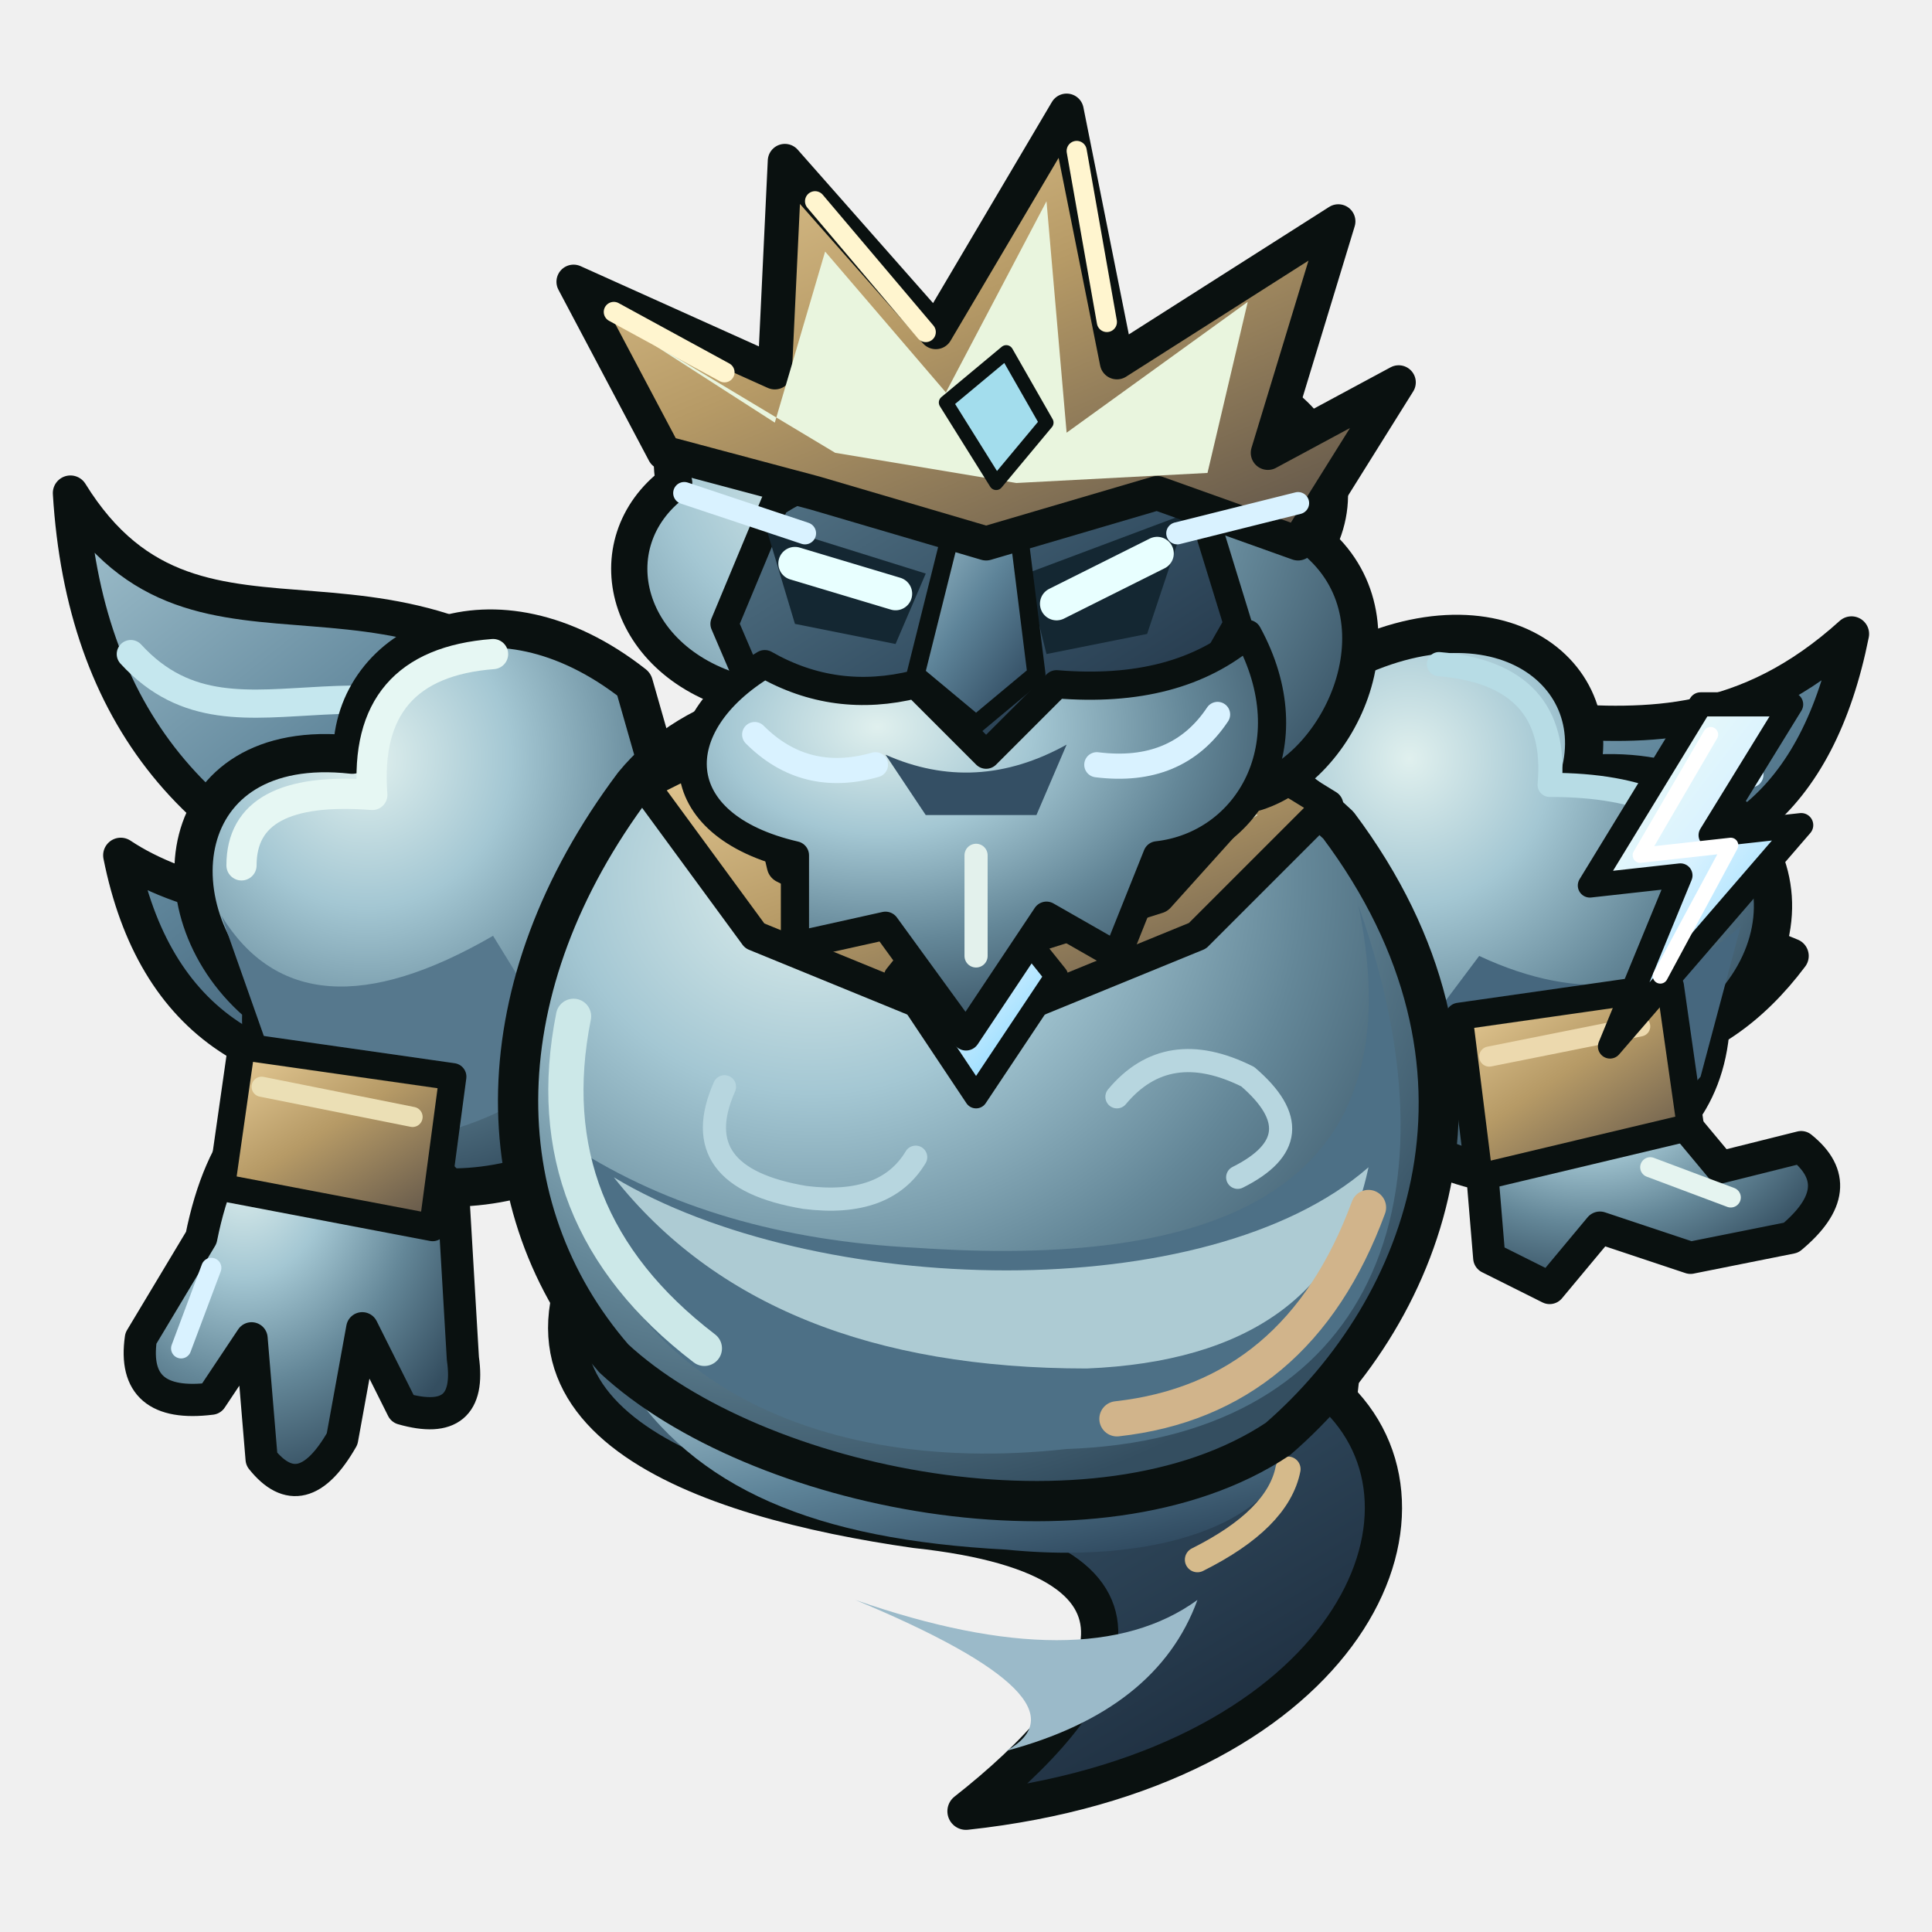
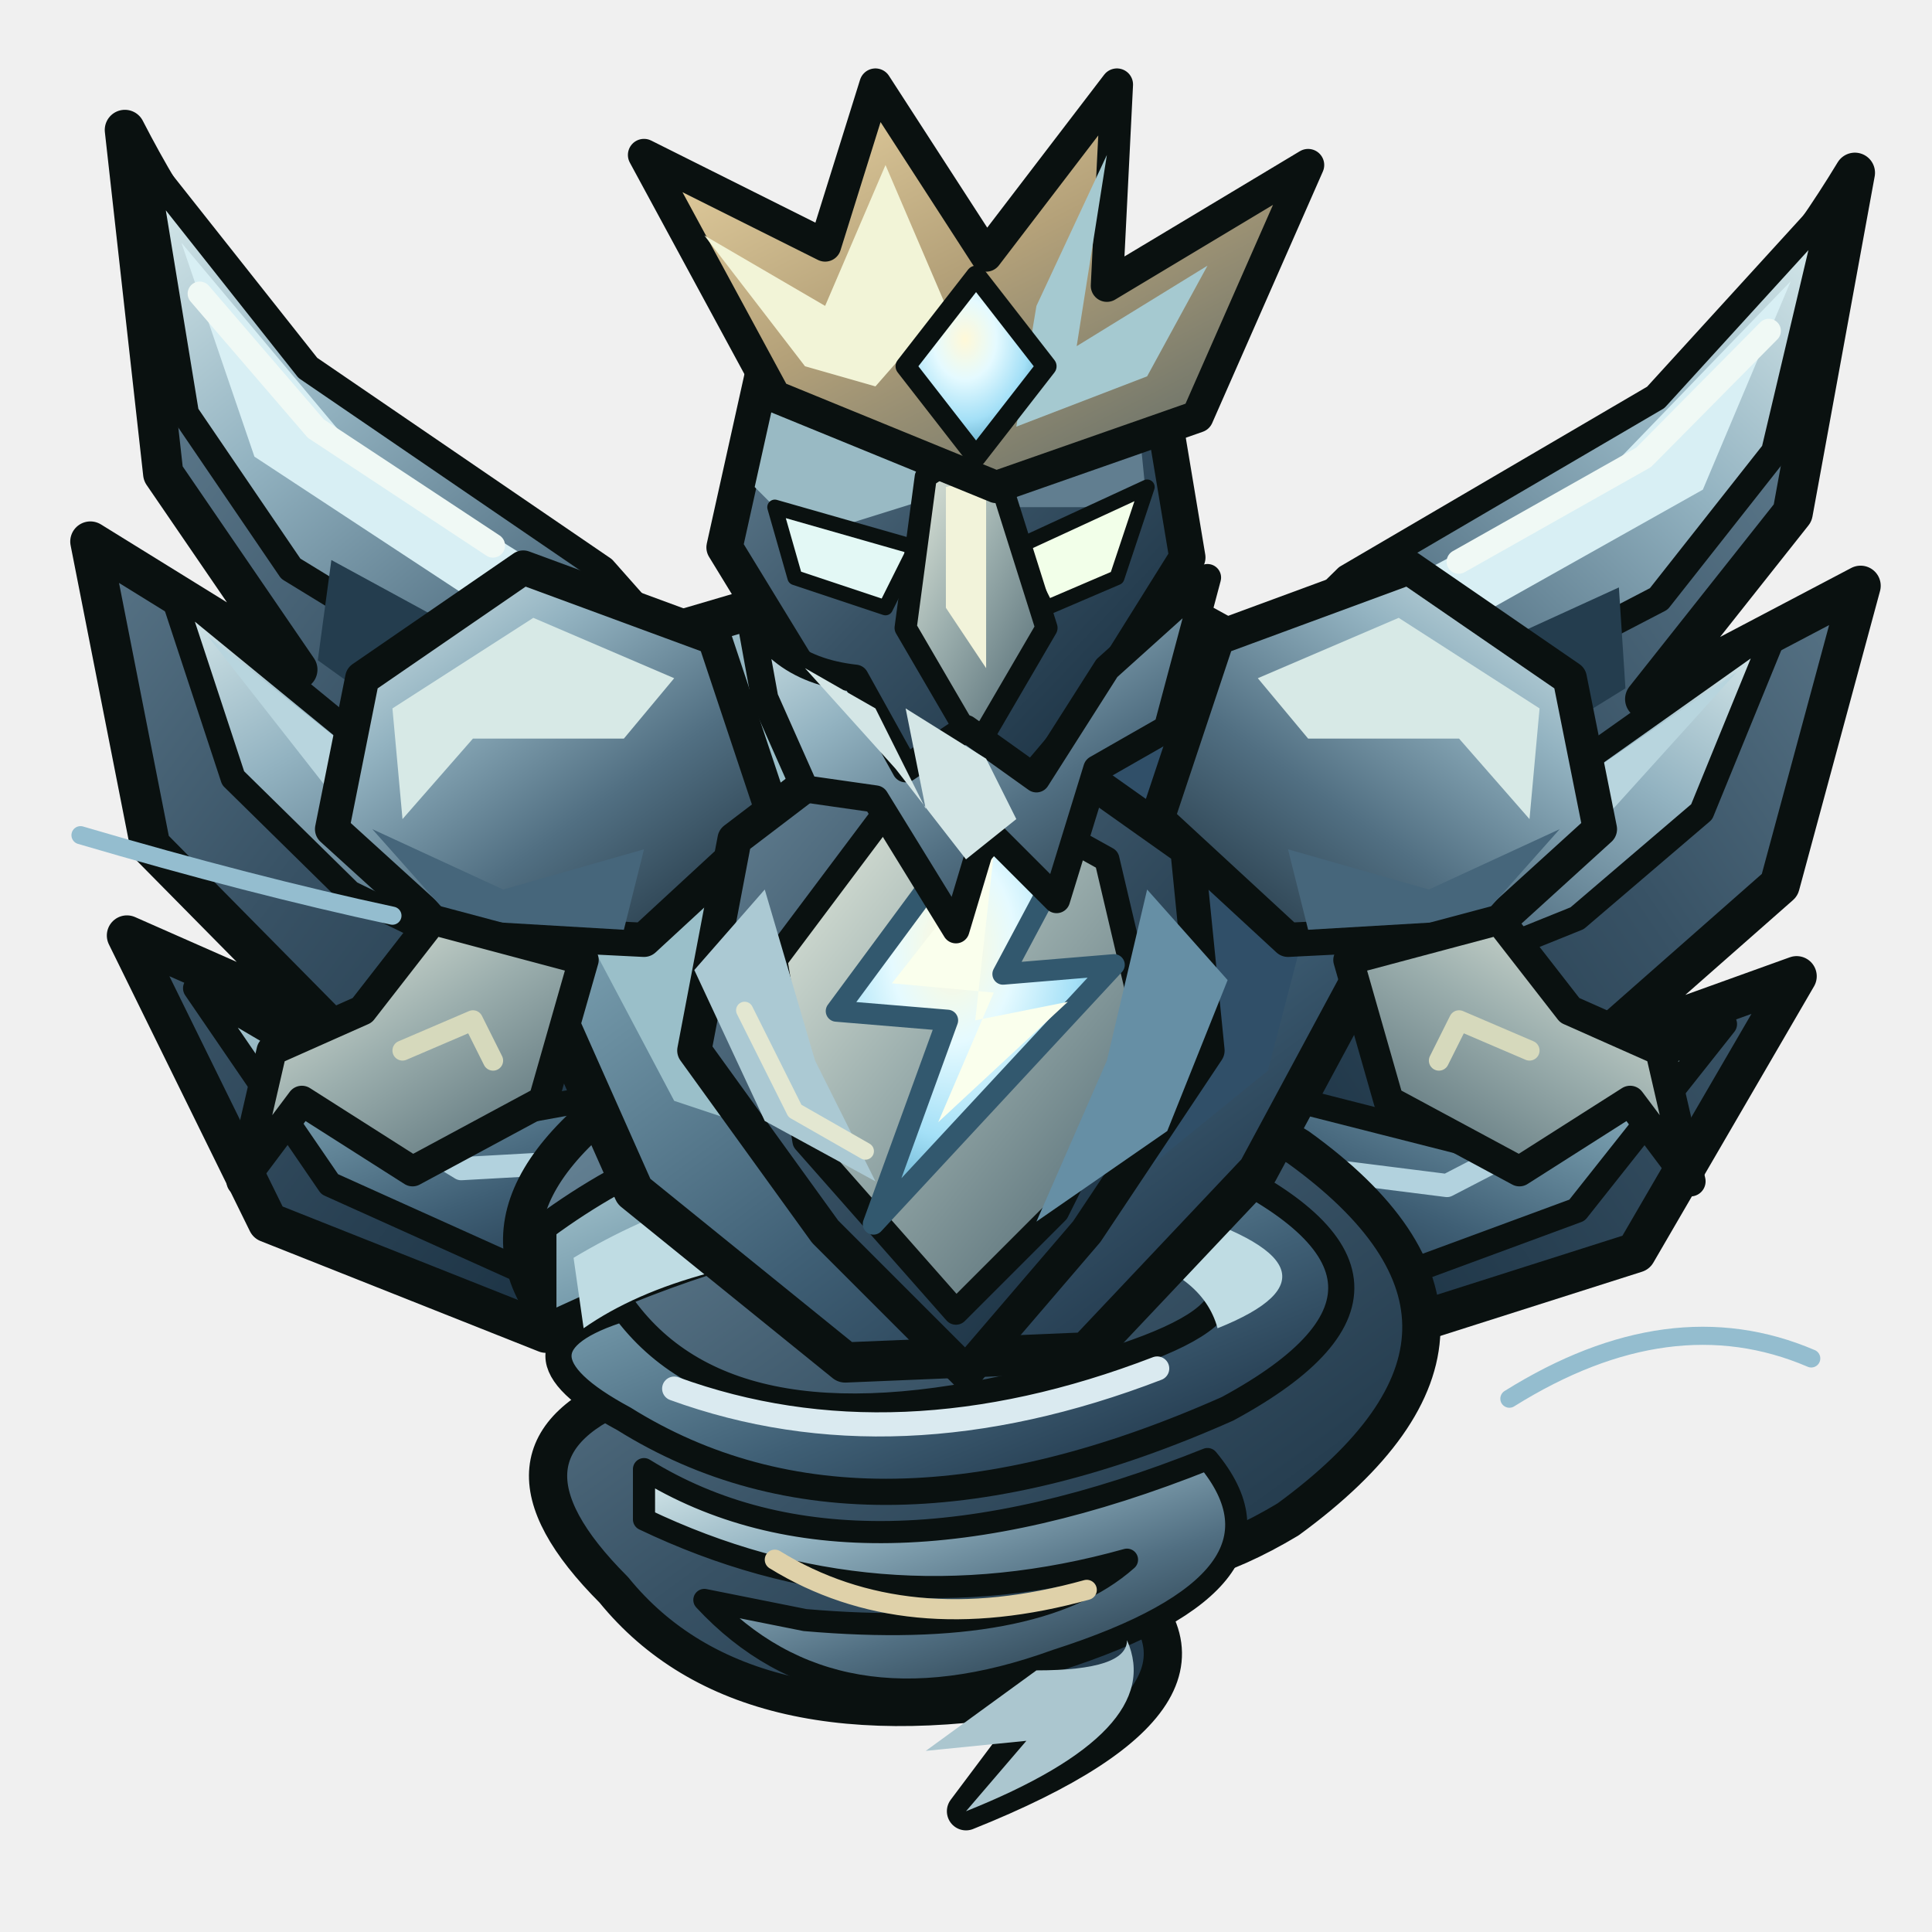
<svg xmlns="http://www.w3.org/2000/svg" viewBox="0 0 192 192" width="192" height="192">
  <defs>
-     <radialGradient id="tempestlord3-cloud" cx=".32" cy=".23" r=".8">
-       <stop offset="0" stop-color="#e0f0ee" />
-       <stop offset="0.333" stop-color="#a4c7d3" />
-       <stop offset="0.667" stop-color="#648798" />
-       <stop offset="1" stop-color="#344e60" />
+     <linearGradient id="boss_tempestlord_3-wing" x1="0" y1="0" x2="0.85" y2="1">
+       <stop offset="0" stop-color="#deeff0" />
+       <stop offset="0.333" stop-color="#93b3c1" />
+       <stop offset="0.667" stop-color="#516f82" />
+       <stop offset="1" stop-color="#243846" />
+     </linearGradient>
+     <linearGradient id="boss_tempestlord_3-cloud" x1="0" y1="0" x2="0.85" y2="1">
+       <stop offset="0" stop-color="#bbd9df" />
+       <stop offset="0.333" stop-color="#7499aa" />
+       <stop offset="0.667" stop-color="#3f5f75" />
+       <stop offset="1" stop-color="#1a2e41" />
+     </linearGradient>
+     <linearGradient id="boss_tempestlord_3-dark" x1="0" y1="0" x2="0.85" y2="1">
+       <stop offset="0" stop-color="#6f8d9f" />
+       <stop offset="0.5" stop-color="#385265" />
+       <stop offset="1" stop-color="#152b3c" />
+     </linearGradient>
+     <linearGradient id="boss_tempestlord_3-metal" x1="0" y1="0" x2="0.85" y2="1">
+       <stop offset="0" stop-color="#eff4e5" />
+       <stop offset="0.5" stop-color="#9baead" />
+       <stop offset="1" stop-color="#526a73" />
+     </linearGradient>
+     <radialGradient id="boss_tempestlord_3-bolt" cx="42%" cy="35%" r="67%">
+       <stop offset="0" stop-color="#fff9d8" />
+       <stop offset="0.333" stop-color="#e5faff" />
+       <stop offset="0.667" stop-color="#a4e0f7" />
+       <stop offset="1" stop-color="#519ebf" />
    </radialGradient>
-     <linearGradient id="tempestlord3-cloth" x1="0" y1="0" x2="0.8" y2="1">
-       <stop offset="0" stop-color="#a4c4d0" />
-       <stop offset="0.5" stop-color="#5e8499" />
-       <stop offset="1" stop-color="#2e485e" />
-     </linearGradient>
-     <linearGradient id="tempestlord3-dark" x1="0" y1="0" x2="0.8" y2="1">
-       <stop offset="0" stop-color="#57788a" />
-       <stop offset="0.5" stop-color="#344f63" />
-       <stop offset="1" stop-color="#1c2b3c" />
-     </linearGradient>
-     <linearGradient id="tempestlord3-bone" x1="0" y1="0" x2="0.8" y2="1">
-       <stop offset="0" stop-color="#f0ebd5" />
-       <stop offset="0.5" stop-color="#b5c5c9" />
-       <stop offset="1" stop-color="#647c8b" />
-     </linearGradient>
-     <linearGradient id="tempestlord3-gold" x1="0" y1="0" x2="0.8" y2="1">
-       <stop offset="0" stop-color="#ecd19b" />
-       <stop offset="0.5" stop-color="#b69a66" />
-       <stop offset="1" stop-color="#65594b" />
-     </linearGradient>
-     <linearGradient id="tempestlord3-stone" x1="0" y1="0" x2="0.8" y2="1">
-       <stop offset="0" stop-color="#b8c9ce" />
-       <stop offset="0.5" stop-color="#8499a3" />
-       <stop offset="1" stop-color="#4c6574" />
-     </linearGradient>
-     <linearGradient id="tempestlord3-rune" x1="0" y1="0" x2="0.8" y2="1">
-       <stop offset="0" stop-color="#f5fff3" />
-       <stop offset="0.5" stop-color="#d9f2ff" />
-       <stop offset="1" stop-color="#7fd4ff" />
+     <linearGradient id="boss_tempestlord_3-gold" x1="0" y1="0" x2="0.85" y2="1">
+       <stop offset="0" stop-color="#f3ddaa" />
+       <stop offset="0.5" stop-color="#b4a179" />
+       <stop offset="1" stop-color="#5e6a67" />
    </linearGradient>
  </defs>
-   <path d="M62 75 C40 50 20 70 7 49 Q9 82 41 91 Q21 91 12 85 Q17 110 45 107 L66 104Z" fill="url(#tempestlord3-cloth)" stroke="#0a1110" stroke-width="3.5" stroke-linecap="round" stroke-linejoin="round" />
-   <path d="M58 78 C38 61 24 77 13 65" fill="none" stroke="#c5e7ee" stroke-width="2.8" stroke-linecap="round" stroke-linejoin="round" />
-   <path d="M126 78 C145 62 163 82 184 63 Q179 88 156 86 L178 95 Q166 111 145 102 L129 110Z" fill="url(#tempestlord3-cloth)" stroke="#0a1110" stroke-width="3.5" stroke-linecap="round" stroke-linejoin="round" />
-   <path d="M135 78 Q153 79 174 77" fill="none" stroke="#d9f2ff" stroke-width="2.5" stroke-linecap="round" stroke-linejoin="round" />
-   <path d="M61 120 C46 141 70 149 91 152 C119 155 110 169 96 180 C133 176 145 151 133 139 L135 121Z" fill="url(#tempestlord3-dark)" stroke="#0a1110" stroke-width="3.7" stroke-linecap="round" stroke-linejoin="round" />
-   <path d="M62 137 C71 145 112 150 127 139 C132 148 120 156 100 154 C81 153 69 148 62 137Z" fill="url(#tempestlord3-cloth)" />
-   <path d="M85 159 Q108 167 119 159 Q115 170 100 174 Q109 169 85 159Z" fill="#9bbac9" />
-   <path d="M119 155 Q127 151 128 146" fill="none" stroke="#d5ba8b" stroke-width="2.5" stroke-linecap="round" stroke-linejoin="round" />
-   <g transform="translate(0 2)">
-     <path d="M63 66 C49 55 35 62 35 73 C17 71 15 89 26 98 C25 112 40 120 55 114 L73 101Z" fill="url(#tempestlord3-cloud)" stroke="#0a1110" stroke-width="3.8" stroke-linecap="round" stroke-linejoin="round" />
-     <path d="M130 66 C147 55 160 64 157 75 C176 73 182 90 170 100 C169 115 152 119 139 111 L123 98Z" fill="url(#tempestlord3-cloud)" stroke="#0a1110" stroke-width="3.8" stroke-linecap="round" stroke-linejoin="round" />
-     <path d="M22 89 Q30 102 49 91 L57 104 Q39 117 28 106Z" fill="#56788d" />
-     <path d="M173 90 Q162 100 147 93 L138 105 Q157 119 169 105Z" fill="#46677e" />
-     <path d="M24 84 Q24 76 37 77 Q36 64 49 63" fill="none" stroke="#e6f7f3" stroke-width="3" stroke-linecap="round" stroke-linejoin="round" />
-     <path d="M143 64 Q155 65 154 76 Q168 76 171 84" fill="none" stroke="#b7dce5" stroke-width="2.4" stroke-linecap="round" stroke-linejoin="round" />
-     <path d="M63 76 Q72 65 96 67 Q117 65 133 80 C151 104 142 128 127 141 C109 153 75 146 61 133 C48 118 48 96 63 76Z" fill="url(#tempestlord3-cloud)" stroke="#0a1110" stroke-width="4" stroke-linecap="round" stroke-linejoin="round" />
-     <path d="M135 88 C141 117 120 124 91 122 Q71 121 57 112 C59 133 79 145 106 142 C135 141 146 119 135 88Z" fill="#4d7086" />
-     <path d="M61 115 C81 127 120 128 136 114 Q132 133 108 134 Q76 134 61 115Z" fill="#adcbd3" />
-     <path d="M72 106 Q68 115 80 117 Q88 118 91 113 M111 107 Q116 101 124 105 Q131 111 123 115" fill="none" stroke="#b7d6df" stroke-width="2.3" stroke-linecap="round" stroke-linejoin="round" />
-     <path d="M57 99 Q53 119 70 132" fill="none" stroke="#cce8e8" stroke-width="3.5" stroke-linecap="round" stroke-linejoin="round" />
-     <path d="M136 118 Q129 137 111 139" fill="none" stroke="#d1b48b" stroke-width="3.5" stroke-linecap="round" stroke-linejoin="round" />
-     <path d="M64 76 L76 70 L96 81 L119 70 L132 78 L119 91 L97 100 L75 91Z" fill="url(#tempestlord3-gold)" stroke="#0a1110" stroke-width="3" stroke-linecap="round" stroke-linejoin="round" />
-     <path d="M70 77 L77 75 L97 86 L118 76 L125 79 L114 86 L97 94 L80 85Z" fill="#d7d5ba" />
-     <path d="M97 85 L105 95 L97 107 L89 95Z" fill="url(#tempestlord3-rune)" stroke="#0a1110" stroke-width="2.3" stroke-linecap="round" stroke-linejoin="round" />
-     <path d="M74 67 C62 64 59 52 67 46 C65 37 77 31 85 37 C94 26 108 30 113 38 C124 31 136 42 131 52 C140 60 133 75 124 77 L115 87 L96 93 L78 84Z" fill="url(#tempestlord3-cloud)" stroke="#0a1110" stroke-width="3.6" stroke-linecap="round" stroke-linejoin="round" />
-     <path d="M77 48 Q86 42 96 49 Q107 41 119 47 L123 60 L115 74 L97 85 L78 74 L72 60Z" fill="url(#tempestlord3-dark)" stroke="#0a1110" stroke-width="2.8" stroke-linecap="round" stroke-linejoin="round" />
-     <path d="M76 50 L92 55 L89 62 L79 60Z" fill="#142732" />
-     <path d="M102 55 L118 49 L114 61 L104 63Z" fill="#142732" />
-     <path d="M79 54 L89 57 M105 58 L115 53" fill="none" stroke="#e8ffff" stroke-width="3.3" stroke-linecap="round" stroke-linejoin="round" />
-     <path d="M95 49 L101 49 L103 65 L97 70 L91 65Z" fill="url(#tempestlord3-cloth)" stroke="#0a1110" stroke-width="1.8" stroke-linecap="round" stroke-linejoin="round" />
-     <path d="M76 64 Q83 68 91 66 L98 73 L105 66 Q117 67 124 61 C130 72 124 82 115 83 L111 93 L104 89 L96 101 L88 90 L79 92 L79 83 C66 80 66 70 76 64Z" fill="url(#tempestlord3-cloud)" stroke="#0a1110" stroke-width="2.8" stroke-linecap="round" stroke-linejoin="round" />
-     <path d="M75 71 Q80 76 87 74 M109 74 Q117 75 121 69" fill="none" stroke="#d9f2ff" stroke-width="2.5" stroke-linecap="round" stroke-linejoin="round" />
-     <path d="M88 73 Q97 77 106 72 L103 79 L92 79Z" fill="#344f64" />
-     <path d="M97 83 L97 93" fill="none" stroke="#e3f1ec" stroke-width="2.3" stroke-linecap="round" stroke-linejoin="round" />
-     <path d="M66 43 L57 26 L77 35 L78 14 L93 31 L106 9 L111 34 L133 20 L126 43 L139 36 L129 52 L115 47 L98 52 L81 47Z" fill="url(#tempestlord3-gold)" stroke="#0a1110" stroke-width="3.4" stroke-linecap="round" stroke-linejoin="round" />
-     <path d="M63 31 L77 40 L82 23 L94 37 L104 18 L106 41 L124 28 L120 45 L101 46 L83 43Z" fill="#e9f5de" />
-     <path d="M94 38 L100 33 L104 40 L99 46Z" fill="#a3dded" stroke="#0a1110" stroke-width="1.4" stroke-linecap="round" stroke-linejoin="round" />
-     <path d="M61 29 L72 35 M81 18 L92 31 M107 13 L110 30" fill="none" stroke="#fff5cf" stroke-width="2" stroke-linecap="round" stroke-linejoin="round" />
-     <path d="M68 47 L80 51 M117 51 L129 48" fill="none" stroke="#d9f2ff" stroke-width="2.2" stroke-linecap="round" stroke-linejoin="round" />
-   </g>
-   <g transform="translate(0 3)">
-     <path d="M34 104 Q23 105 20 120 L14 130 Q13 137 21 136 L25 130 L26 142 Q30 147 34 140 L36 129 L40 137 Q47 139 46 132 L45 115Z" fill="url(#tempestlord3-cloud)" stroke="#0a1110" stroke-width="3.2" stroke-linecap="round" stroke-linejoin="round" />
-     <path d="M24 101 L45 104 L43 119 L22 115Z" fill="url(#tempestlord3-gold)" stroke="#0a1110" stroke-width="2.7" stroke-linecap="round" stroke-linejoin="round" />
-     <path d="M26 105 L41 108" fill="none" stroke="#ebdfb5" stroke-width="2" stroke-linecap="round" stroke-linejoin="round" />
-     <path d="M21 123 L18 131" fill="none" stroke="#d9f2ff" stroke-width="2" stroke-linecap="round" stroke-linejoin="round" />
-   </g>
-   <g transform="translate(0 -3)">
-     <path d="M150 105 Q160 101 166 113 L171 119 L179 117 Q184 121 178 126 L168 128 L159 125 L154 131 L148 128 L147 116Z" fill="url(#tempestlord3-cloud)" stroke="#0a1110" stroke-width="3.2" stroke-linecap="round" stroke-linejoin="round" />
-     <path d="M145 104 L166 101 L168 115 L147 120Z" fill="url(#tempestlord3-gold)" stroke="#0a1110" stroke-width="2.7" stroke-linecap="round" stroke-linejoin="round" />
-     <path d="M148 108 L163 105" fill="none" stroke="#ecd9ae" stroke-width="2" stroke-linecap="round" stroke-linejoin="round" />
-     <path d="M164 119 L172 122" fill="none" stroke="#e5f4f0" stroke-width="2" stroke-linecap="round" stroke-linejoin="round" />
-   </g>
-   <g transform="translate(0 -3)">
-     <path d="M169 73 L158 91 L167 90 L160 107 L179 85 L170 86 L178 73Z" fill="url(#tempestlord3-rune)" stroke="#0a1110" stroke-width="2.4" stroke-linecap="round" stroke-linejoin="round" />
-     <path d="M170 76 L163 88 L172 87 L165 100" fill="none" stroke="#ffffff" stroke-width="1.5" stroke-linecap="round" stroke-linejoin="round" />
+   <g stroke-linecap="round" stroke-linejoin="round">
+     <g>
+       <g transform="rotate(2 71 83)">
+         <path d="M79 76 C55 56 29 49 10 15 L15 49 29 68 8 56 15 86 33 103 13 95 28 123 56 133 80 116Z" fill="url(#boss_tempestlord_3-dark)" stroke="#0a1110" stroke-width="4" />
+         <path d="M12 18 L29 38 59 57 78 77 70 88 51 71 28 58 17 43Z" fill="url(#boss_tempestlord_3-wing)" stroke="#0a1110" stroke-width="2.7" />
+         <path d="M16 26 L34 46 60 61 66 68 47 61 24 47Z" fill="#d8eff4" />
+         <path d="M18 31 L30 44 48 55" fill="none" stroke="#f0f9f5" stroke-width="2.4" />
+         <path d="M16 60 L37 76 64 84 74 96 62 102 35 90 23 79Z" fill="url(#boss_tempestlord_3-wing)" stroke="#0a1110" stroke-width="2.5" />
+         <path d="M20 65 L39 79 59 86 62 91 36 84Z" fill="#b8d5de" />
+         <path d="M20 100 L44 113 67 108 76 119 56 128 34 119Z" fill="url(#boss_tempestlord_3-cloud)" stroke="#0a1110" stroke-width="2.5" />
+         <path d="M31 108 L47 117 58 116" fill="none" stroke="#b2d2de" stroke-width="2.3" />
+         <path d="M32 57 L42 62 37 71 31 67Z" fill="#243d4e" />
+         <path d="M51 75 L58 78 53 85 47 81Z" fill="#2c485b" />
+       </g>
+     </g>
+     <g transform="translate(192 0) scale(-1 1)">
+       <g transform="rotate(-2 71 83)">
+         <path d="M79 76 C55 56 29 49 10 15 L15 49 29 68 8 56 15 86 33 103 13 95 28 123 56 133 80 116Z" fill="url(#boss_tempestlord_3-dark)" stroke="#0a1110" stroke-width="4" />
+         <path d="M12 18 L29 38 59 57 78 77 70 88 51 71 28 58 17 43Z" fill="url(#boss_tempestlord_3-wing)" stroke="#0a1110" stroke-width="2.7" />
+         <path d="M16 26 L34 46 60 61 66 68 47 61 24 47Z" fill="#d8eff4" />
+         <path d="M18 31 L30 44 48 55" fill="none" stroke="#f0f9f5" stroke-width="2.4" />
+         <path d="M16 60 L37 76 64 84 74 96 62 102 35 90 23 79Z" fill="url(#boss_tempestlord_3-wing)" stroke="#0a1110" stroke-width="2.5" />
+         <path d="M20 65 L39 79 59 86 62 91 36 84Z" fill="#b8d5de" />
+         <path d="M20 100 L44 113 67 108 76 119 56 128 34 119Z" fill="url(#boss_tempestlord_3-cloud)" stroke="#0a1110" stroke-width="2.5" />
+         <path d="M31 108 L47 117 58 116" fill="none" stroke="#b2d2de" stroke-width="2.3" />
+         <path d="M32 57 L42 62 37 71 31 67Z" fill="#243d4e" />
+         <path d="M51 75 L58 78 53 85 47 81Z" fill="#2c485b" />
+       </g>
+     </g>
+     <path d="M59 111 Q96 94 129 114 Q154 132 128 151 Q118 157 110 156 Q126 168 96 180 L105 168 Q74 174 61 158 Q47 144 63 138 Q43 125 59 111Z" fill="url(#boss_tempestlord_3-dark)" stroke="#0a1110" stroke-width="3.8" />
+     <path d="M54 122 Q81 102 119 115 Q146 127 122 140 Q86 156 62 141 Q49 134 62 130 Q73 145 104 137 Q132 130 115 123 Q87 116 54 132Z" fill="url(#boss_tempestlord_3-cloud)" stroke="#0a1110" stroke-width="2.6" />
+     <path d="M57 125 Q82 110 116 120 Q136 126 121 132 Q118 121 88 124 Q68 125 58 132Z" fill="#bfdce3" />
+     <path d="M67 138 Q89 146 115 136" fill="none" stroke="#daeaf0" stroke-width="2.4" />
+     <path d="M64 146 Q85 159 120 145 Q130 157 105 165 Q83 173 70 159 L80 161 Q103 163 112 155 Q87 162 64 151Z" fill="url(#boss_tempestlord_3-wing)" stroke="#0a1110" stroke-width="2.2" />
+     <path d="M77 155 Q90 163 108 158" fill="none" stroke="#dfd1a9" stroke-width="2" />
+     <path d="M103 166 Q112 166 112 163 Q116 172 96 180 L102 173 92 174Z" fill="#abc6cf" />
+     <g transform="translate(0 1.4)">
+       <path d="M65 62 L82 57 111 56 131 67 139 89 125 115 108 133 84 134 63 117 51 90Z" fill="url(#boss_tempestlord_3-cloud)" stroke="#0a1110" stroke-width="4" />
+       <path d="M61 77 L78 64 87 74 76 88 76 111 67 108 58 91Z" fill="#9abfc9" />
+       <path d="M118 66 L132 82 126 105 110 118 113 94 105 79Z" fill="#304f68" />
+       <g>
+         <path d="M71 62 L52 55 36 66 33 81 44 91 64 92 77 80Z" fill="url(#boss_tempestlord_3-wing)" stroke="#0a1110" stroke-width="3.4" />
+         <path d="M39 69 L53 60 67 66 62 72 47 72 40 80Z" fill="#d7e9e6" />
+         <path d="M37 81 L50 87 64 83 62 91 45 90Z" fill="#46667b" />
+         <path d="M43 90 L58 94 54 108 41 115 30 108 24 116 27 103 36 99Z" fill="url(#boss_tempestlord_3-metal)" stroke="#0a1110" stroke-width="3" />
+         <path d="M40 103 L47 100 49 104" fill="none" stroke="#d6d9bc" stroke-width="2" />
+       </g>
+       <g transform="translate(192 0) scale(-1 1)">
+         <path d="M71 62 L52 55 36 66 33 81 44 91 64 92 77 80Z" fill="url(#boss_tempestlord_3-wing)" stroke="#0a1110" stroke-width="3.4" />
+         <path d="M39 69 L53 60 67 66 62 72 47 72 40 80Z" fill="#d7e9e6" />
+         <path d="M37 81 L50 87 64 83 62 91 45 90Z" fill="#46667b" />
+         <path d="M43 90 L58 94 54 108 41 115 30 108 24 116 27 103 36 99Z" fill="url(#boss_tempestlord_3-metal)" stroke="#0a1110" stroke-width="3" />
+         <path d="M40 103 L47 100 49 104" fill="none" stroke="#d6d9bc" stroke-width="2" />
+       </g>
+       <path d="M94 66 L118 83 120 103 108 121 96 135 82 121 69 103 73 82Z" fill="url(#boss_tempestlord_3-dark)" stroke="#0a1110" stroke-width="3.4" />
+       <path d="M92 74 L110 84 114 101 105 119 95 129 80 112 77 94Z" fill="url(#boss_tempestlord_3-metal)" stroke="#0a1110" stroke-width="2.5" />
+       <g transform="translate(96 100) scale(0.92) translate(-96 -100)">
+         <path d="M99 76 L82 99 94 100 86 122 112 94 100 95 108 80Z" fill="url(#boss_tempestlord_3-bolt)" stroke="#32586e" stroke-width="2.3" />
+         <path d="M99 82 L88 96 99 97 93 111 107 98 97 100Z" fill="#faffed" />
+       </g>
+       <path d="M76 87 L69 95 76 110 87 116 81 104Z" fill="#abc9d3" />
+       <path d="M114 87 L122 96 116 111 103 120 110 104Z" fill="#668fa5" />
+       <path d="M74 99 L79 109 86 113" fill="none" stroke="#e3e7d1" stroke-width="1.7" />
+       <path d="M76 35 L95 26 115 36 118 54 108 70 97 83 83 71 72 53Z" fill="url(#boss_tempestlord_3-dark)" stroke="#0a1110" stroke-width="3.6" />
+       <path d="M77 38 L95 31 96 47 80 52 75 47Z" fill="#99bac4" />
+       <path d="M98 31 L113 39 114 49 101 49Z" fill="#617e90" />
+       <path d="M77 49 L91 53 88 59 79 56Z" fill="#e3f8f5" stroke="#0a1110" stroke-width="1.5" />
+       <path d="M101 53 L114 47 111 56 104 59Z" fill="#f2ffe9" stroke="#0a1110" stroke-width="1.5" />
+       <path d="M92 46 L98 42 104 61 97 73 90 61Z" fill="url(#boss_tempestlord_3-metal)" stroke="#0a1110" stroke-width="2.2" />
+       <path d="M94 47 L98 46 98 65 94 59Z" fill="#f2f3da" />
+       <path d="M74 57 Q76 65 85 66 L90 75 96 71 103 76 110 65 120 56 116 71 109 75 105 88 98 81 95 91 87 78 80 77 76 68Z" fill="url(#boss_tempestlord_3-wing)" stroke="#0a1110" stroke-width="2.7" />
+       <path d="M80 65 L87 69 92 79 90 69 98 74 101 80 96 84 89 75Z" fill="#d4e6e6" />
+       <path d="M77 38 L64 14 82 23 87 7 98 24 111 7 110 27 130 15 119 40 99 47Z" fill="url(#boss_tempestlord_3-gold)" stroke="#0a1110" stroke-width="3.2" />
+       <path d="M70 22 L82 29 88 15 94 29 87 37 80 35Z" fill="#f2f4d7" />
+       <path d="M103 29 L110 14 107 33 120 25 114 36 101 41Z" fill="#a5c9d0" />
+       <path d="M97 26 L104 35 97 44 90 35Z" fill="url(#boss_tempestlord_3-bolt)" stroke="#0a1110" stroke-width="2" />
+     </g>
+     <path d="M8 83 Q25 88 39 91 M150 139 Q166 129 180 135" fill="none" stroke="#94bdcf" stroke-width="1.8" />
  </g>
</svg>
